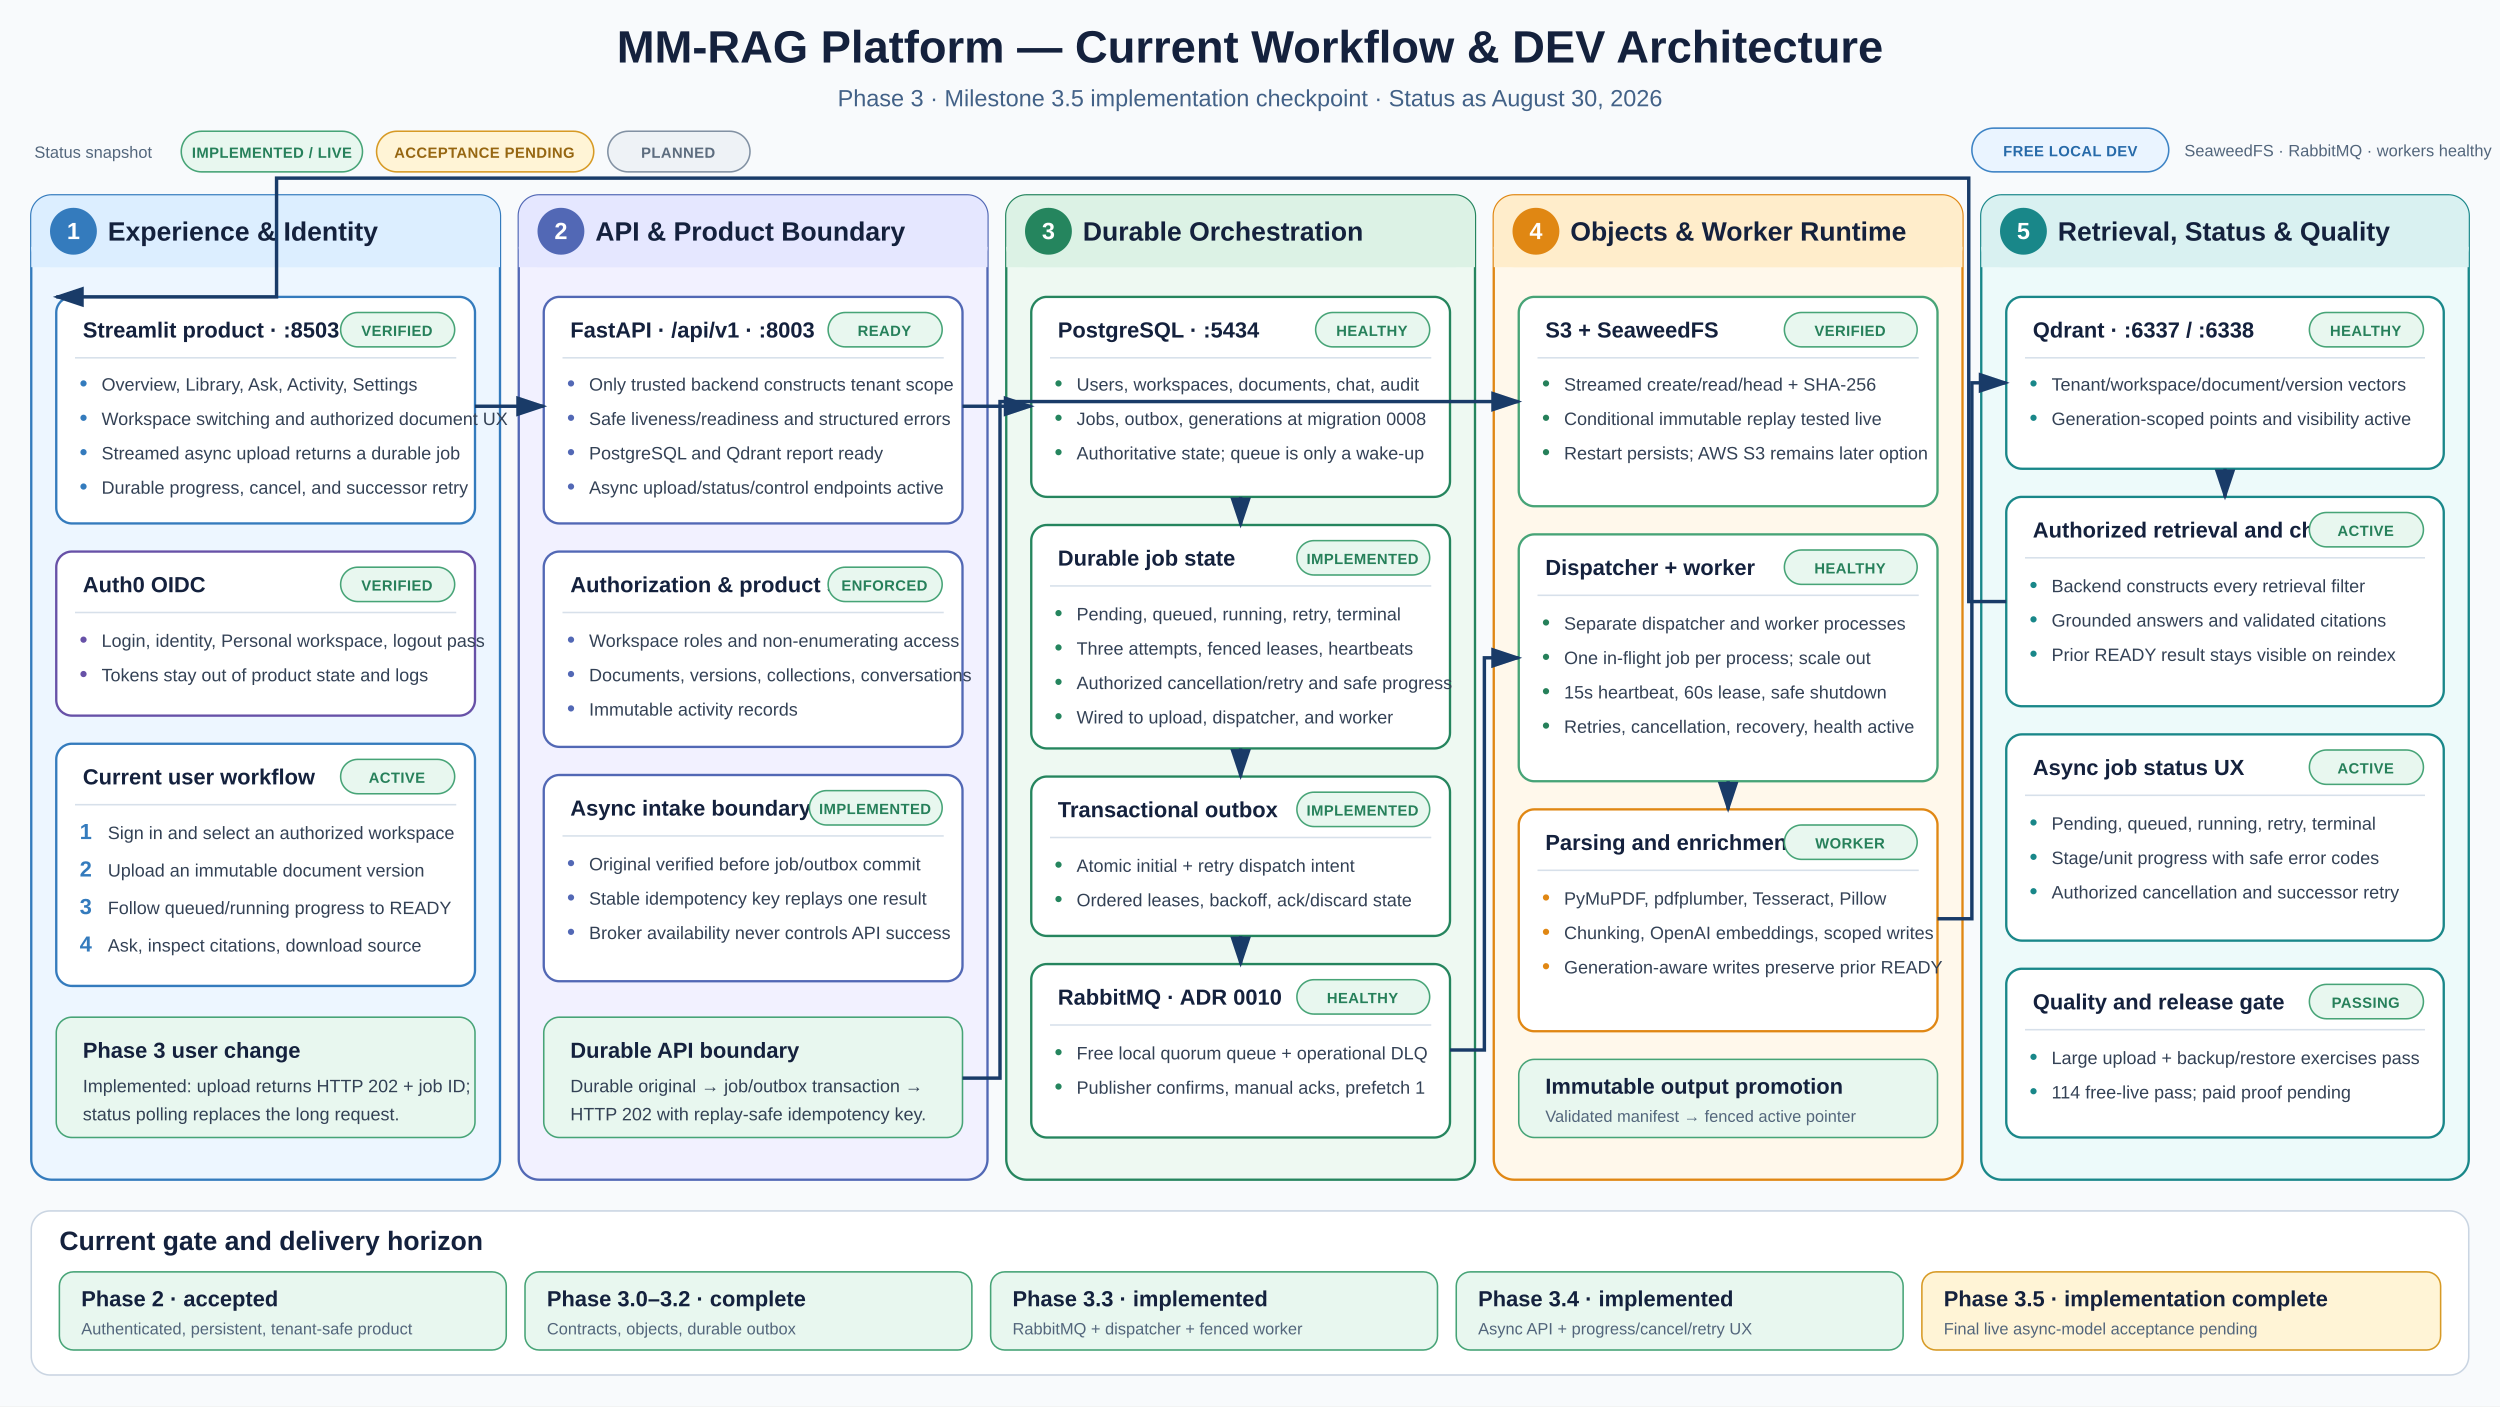
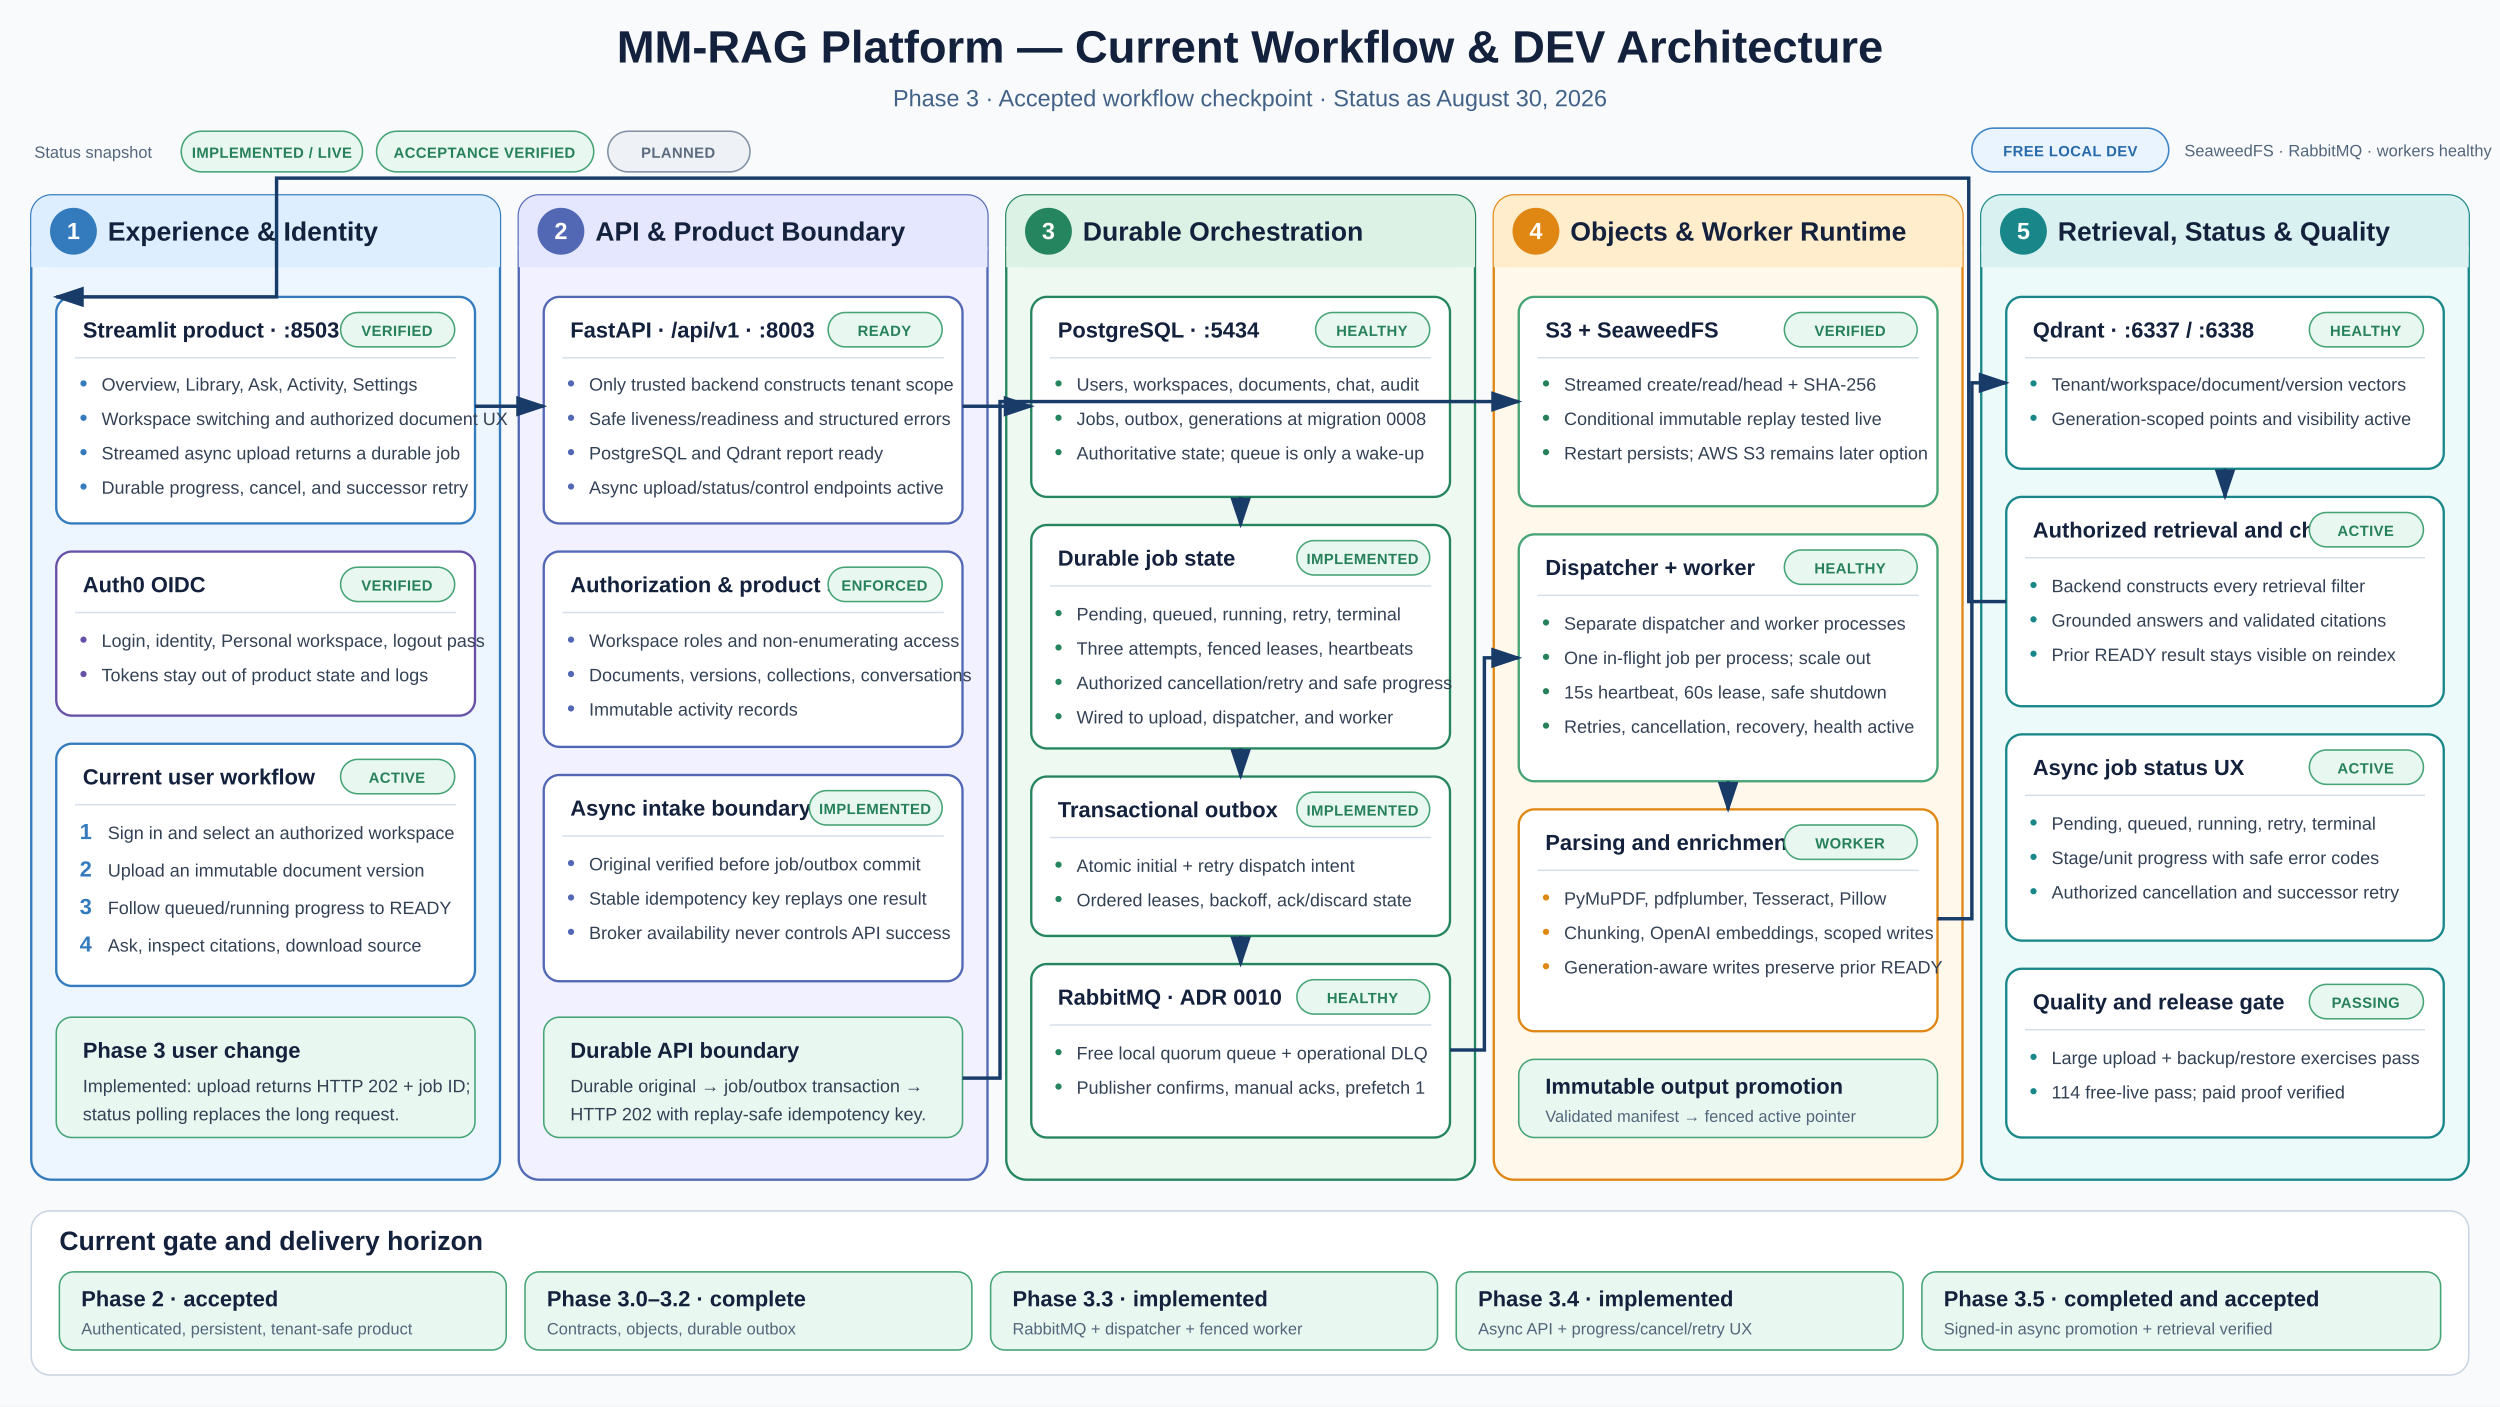
<svg xmlns="http://www.w3.org/2000/svg" width="1600" height="900" viewBox="0 0 1600 900" role="img" aria-labelledby="title desc">
  <defs>
    <marker id="arrow" markerWidth="10" markerHeight="10" refX="8" refY="3" orient="auto" markerUnits="strokeWidth">
      <path d="M0,0 L0,6 L9,3 z" fill="#193b68" />
    </marker>
    <marker id="arrow-plan" markerWidth="10" markerHeight="10" refX="8" refY="3" orient="auto" markerUnits="strokeWidth">
      <path d="M0,0 L0,6 L9,3 z" fill="#64748b" />
    </marker>
    <style>
      .title { font: 700 29px Arial, sans-serif; fill: #14213d; }
      .subtitle { font: 400 15px Arial, sans-serif; fill: #426187; }
      .lane-title { font: 700 17px Arial, sans-serif; fill: #14213d; }
      .card-title { font: 700 14px Arial, sans-serif; fill: #14213d; }
      .body { font: 400 11.5px Arial, sans-serif; fill: #334155; }
      .small { font: 400 10.5px Arial, sans-serif; fill: #52657b; }
      .tiny { font: 700 9.5px Arial, sans-serif; letter-spacing: .25px; }
      .step { font: 700 15px Arial, sans-serif; fill: white; }
      .card { fill: white; stroke-width: 1.5; rx: 10; }
      .divider { stroke: #d7e0ea; stroke-width: 1; }
      .flow { fill: none; stroke: #193b68; stroke-width: 2.2; marker-end: url(#arrow); }
      .planned-flow { fill: none; stroke: #64748b; stroke-width: 2; stroke-dasharray: 7 5; marker-end: url(#arrow-plan); }
      .dot { font: 700 14px Arial, sans-serif; }
    </style>
  </defs>
  <rect width="1600" height="900" fill="#f8fafc" />
  <text x="800" y="40" text-anchor="middle" class="title">MM-RAG Platform — Current Workflow &amp; DEV Architecture</text>
-   <text x="800" y="68" text-anchor="middle" class="subtitle">Phase 3 · Milestone 3.5 implementation checkpoint · Status as August 30, 2026</text>
+   <text x="800" y="68" text-anchor="middle" class="subtitle">Phase 3 · Accepted workflow checkpoint · Status as August 30, 2026</text>
  <text x="22" y="101" class="small" font-weight="700">Status snapshot</text>
  <rect x="116" y="84" width="116" height="26" rx="13" fill="#e8f7ef" stroke="#47a477" />
  <text x="174" y="101" text-anchor="middle" class="tiny" fill="#26805a">IMPLEMENTED / LIVE</text>
-   <rect x="241" y="84" width="139" height="26" rx="13" fill="#fff4d6" stroke="#d79a25" />
-   <text x="310" y="101" text-anchor="middle" class="tiny" fill="#966611">ACCEPTANCE PENDING</text>
+   <rect x="241" y="84" width="139" height="26" rx="13" fill="#e8f7ef" stroke="#47a477" />
+   <text x="310" y="101" text-anchor="middle" class="tiny" fill="#26805a">ACCEPTANCE VERIFIED</text>
  <rect x="389" y="84" width="91" height="26" rx="13" fill="#eef2f6" stroke="#8291a3" />
  <text x="434" y="101" text-anchor="middle" class="tiny" fill="#5c6c7e">PLANNED</text>
  <rect x="1262" y="82" width="126" height="28" rx="14" fill="#eaf4ff" stroke="#3d83c5" />
  <text x="1325" y="100" text-anchor="middle" class="tiny" fill="#276aa9">FREE LOCAL DEV</text>
  <text x="1398" y="100" class="small">SeaweedFS · RabbitMQ · workers healthy</text>
  <rect x="20" y="125" width="300" height="630" rx="13" fill="#edf6ff" stroke="#347bbd" stroke-width="1.5" />
  <rect x="20" y="125" width="300" height="46" rx="13" fill="#dceeff" />
  <rect x="20" y="158" width="300" height="13" fill="#dceeff" />
  <circle cx="47" cy="148" r="15" fill="#347bbd" />
  <text x="47" y="153" text-anchor="middle" class="step">1</text>
  <text x="69" y="154" class="lane-title">Experience &amp; Identity</text>
  <rect x="36" y="190" width="268" height="145" class="card" stroke="#347bbd" />
  <text x="53" y="216" class="card-title">Streamlit product · :8503</text>
  <rect x="218" y="200" width="73" height="22" rx="11" fill="#e8f7ef" stroke="#47a477" />
  <text x="254" y="215" text-anchor="middle" class="tiny" fill="#26805a">VERIFIED</text>
  <line x1="48" y1="229" x2="292" y2="229" class="divider" />
  <text x="51" y="250" class="dot" fill="#347bbd">•</text>
  <text x="65" y="250" class="body">Overview, Library, Ask, Activity, Settings</text>
  <text x="51" y="272" class="dot" fill="#347bbd">•</text>
  <text x="65" y="272" class="body">Workspace switching and authorized document UX</text>
  <text x="51" y="294" class="dot" fill="#347bbd">•</text>
  <text x="65" y="294" class="body">Streamed async upload returns a durable job</text>
  <text x="51" y="316" class="dot" fill="#347bbd">•</text>
  <text x="65" y="316" class="body">Durable progress, cancel, and successor retry</text>
  <rect x="36" y="353" width="268" height="105" class="card" stroke="#6751a7" />
  <text x="53" y="379" class="card-title">Auth0 OIDC</text>
  <rect x="218" y="363" width="73" height="22" rx="11" fill="#e8f7ef" stroke="#47a477" />
  <text x="254" y="378" text-anchor="middle" class="tiny" fill="#26805a">VERIFIED</text>
  <line x1="48" y1="392" x2="292" y2="392" class="divider" />
  <text x="51" y="414" class="dot" fill="#6751a7">•</text>
  <text x="65" y="414" class="body">Login, identity, Personal workspace, logout pass</text>
  <text x="51" y="436" class="dot" fill="#6751a7">•</text>
  <text x="65" y="436" class="body">Tokens stay out of product state and logs</text>
  <rect x="36" y="476" width="268" height="155" class="card" stroke="#347bbd" />
  <text x="53" y="502" class="card-title">Current user workflow</text>
  <rect x="218" y="486" width="73" height="22" rx="11" fill="#e8f7ef" stroke="#47a477" />
  <text x="254" y="501" text-anchor="middle" class="tiny" fill="#26805a">ACTIVE</text>
  <line x1="48" y1="515" x2="292" y2="515" class="divider" />
  <text x="51" y="537" class="dot" fill="#347bbd">1</text>
  <text x="69" y="537" class="body">Sign in and select an authorized workspace</text>
  <text x="51" y="561" class="dot" fill="#347bbd">2</text>
  <text x="69" y="561" class="body">Upload an immutable document version</text>
  <text x="51" y="585" class="dot" fill="#347bbd">3</text>
  <text x="69" y="585" class="body">Follow queued/running progress to READY</text>
  <text x="51" y="609" class="dot" fill="#347bbd">4</text>
  <text x="69" y="609" class="body">Ask, inspect citations, download source</text>
  <rect x="36" y="651" width="268" height="77" rx="10" fill="#e8f7ef" stroke="#47a477" />
  <text x="53" y="677" class="card-title">Phase 3 user change</text>
  <text x="53" y="699" class="body">Implemented: upload returns HTTP 202 + job ID;</text>
  <text x="53" y="717" class="body">status polling replaces the long request.</text>
  <rect x="332" y="125" width="300" height="630" rx="13" fill="#f2f1ff" stroke="#5268b5" stroke-width="1.5" />
  <rect x="332" y="125" width="300" height="46" rx="13" fill="#e5e7ff" />
  <rect x="332" y="158" width="300" height="13" fill="#e5e7ff" />
  <circle cx="359" cy="148" r="15" fill="#5268b5" />
  <text x="359" y="153" text-anchor="middle" class="step">2</text>
  <text x="381" y="154" class="lane-title">API &amp; Product Boundary</text>
  <rect x="348" y="190" width="268" height="145" class="card" stroke="#5268b5" />
  <text x="365" y="216" class="card-title">FastAPI · /api/v1 · :8003</text>
  <rect x="530" y="200" width="73" height="22" rx="11" fill="#e8f7ef" stroke="#47a477" />
  <text x="566" y="215" text-anchor="middle" class="tiny" fill="#26805a">READY</text>
  <line x1="360" y1="229" x2="604" y2="229" class="divider" />
  <text x="363" y="250" class="dot" fill="#5268b5">•</text>
  <text x="377" y="250" class="body">Only trusted backend constructs tenant scope</text>
  <text x="363" y="272" class="dot" fill="#5268b5">•</text>
  <text x="377" y="272" class="body">Safe liveness/readiness and structured errors</text>
  <text x="363" y="294" class="dot" fill="#5268b5">•</text>
  <text x="377" y="294" class="body">PostgreSQL and Qdrant report ready</text>
  <text x="363" y="316" class="dot" fill="#5268b5">•</text>
  <text x="377" y="316" class="body">Async upload/status/control endpoints active</text>
  <rect x="348" y="353" width="268" height="125" class="card" stroke="#5268b5" />
  <text x="365" y="379" class="card-title">Authorization &amp; product services</text>
  <rect x="530" y="363" width="73" height="22" rx="11" fill="#e8f7ef" stroke="#47a477" />
  <text x="566" y="378" text-anchor="middle" class="tiny" fill="#26805a">ENFORCED</text>
  <line x1="360" y1="392" x2="604" y2="392" class="divider" />
  <text x="363" y="414" class="dot" fill="#5268b5">•</text>
  <text x="377" y="414" class="body">Workspace roles and non-enumerating access</text>
  <text x="363" y="436" class="dot" fill="#5268b5">•</text>
  <text x="377" y="436" class="body">Documents, versions, collections, conversations</text>
  <text x="363" y="458" class="dot" fill="#5268b5">•</text>
  <text x="377" y="458" class="body">Immutable activity records</text>
  <rect x="348" y="496" width="268" height="132" class="card" stroke="#5268b5" />
  <text x="365" y="522" class="card-title">Async intake boundary</text>
  <rect x="518" y="506" width="85" height="22" rx="11" fill="#e8f7ef" stroke="#47a477" />
  <text x="560" y="521" text-anchor="middle" class="tiny" fill="#26805a">IMPLEMENTED</text>
  <line x1="360" y1="535" x2="604" y2="535" class="divider" />
  <text x="363" y="557" class="dot" fill="#5268b5">•</text>
  <text x="377" y="557" class="body">Original verified before job/outbox commit</text>
  <text x="363" y="579" class="dot" fill="#5268b5">•</text>
  <text x="377" y="579" class="body">Stable idempotency key replays one result</text>
  <text x="363" y="601" class="dot" fill="#5268b5">•</text>
  <text x="377" y="601" class="body">Broker availability never controls API success</text>
  <rect x="348" y="651" width="268" height="77" rx="10" fill="#e8f7ef" stroke="#47a477" />
  <text x="365" y="677" class="card-title">Durable API boundary</text>
  <text x="365" y="699" class="body">Durable original → job/outbox transaction →</text>
  <text x="365" y="717" class="body">HTTP 202 with replay-safe idempotency key.</text>
  <rect x="644" y="125" width="300" height="630" rx="13" fill="#eef9f2" stroke="#25855e" stroke-width="1.5" />
  <rect x="644" y="125" width="300" height="46" rx="13" fill="#dcf2e5" />
  <rect x="644" y="158" width="300" height="13" fill="#dcf2e5" />
  <circle cx="671" cy="148" r="15" fill="#25855e" />
  <text x="671" y="153" text-anchor="middle" class="step">3</text>
  <text x="693" y="154" class="lane-title">Durable Orchestration</text>
  <rect x="660" y="190" width="268" height="128" class="card" stroke="#25855e" />
  <text x="677" y="216" class="card-title">PostgreSQL · :5434</text>
  <rect x="842" y="200" width="73" height="22" rx="11" fill="#e8f7ef" stroke="#47a477" />
  <text x="878" y="215" text-anchor="middle" class="tiny" fill="#26805a">HEALTHY</text>
  <line x1="672" y1="229" x2="916" y2="229" class="divider" />
  <text x="675" y="250" class="dot" fill="#25855e">•</text>
  <text x="689" y="250" class="body">Users, workspaces, documents, chat, audit</text>
  <text x="675" y="272" class="dot" fill="#25855e">•</text>
  <text x="689" y="272" class="body">Jobs, outbox, generations at migration 0008</text>
  <text x="675" y="294" class="dot" fill="#25855e">•</text>
  <text x="689" y="294" class="body">Authoritative state; queue is only a wake-up</text>
  <rect x="660" y="336" width="268" height="143" class="card" stroke="#25855e" />
  <text x="677" y="362" class="card-title">Durable job state</text>
  <rect x="830" y="346" width="85" height="22" rx="11" fill="#e8f7ef" stroke="#47a477" />
  <text x="872" y="361" text-anchor="middle" class="tiny" fill="#26805a">IMPLEMENTED</text>
  <line x1="672" y1="375" x2="916" y2="375" class="divider" />
  <text x="675" y="397" class="dot" fill="#25855e">•</text>
  <text x="689" y="397" class="body">Pending, queued, running, retry, terminal</text>
  <text x="675" y="419" class="dot" fill="#25855e">•</text>
  <text x="689" y="419" class="body">Three attempts, fenced leases, heartbeats</text>
  <text x="675" y="441" class="dot" fill="#25855e">•</text>
  <text x="689" y="441" class="body">Authorized cancellation/retry and safe progress</text>
  <text x="675" y="463" class="dot" fill="#25855e">•</text>
  <text x="689" y="463" class="body">Wired to upload, dispatcher, and worker</text>
  <rect x="660" y="497" width="268" height="102" class="card" stroke="#25855e" />
  <text x="677" y="523" class="card-title">Transactional outbox</text>
  <rect x="830" y="507" width="85" height="22" rx="11" fill="#e8f7ef" stroke="#47a477" />
  <text x="872" y="522" text-anchor="middle" class="tiny" fill="#26805a">IMPLEMENTED</text>
  <line x1="672" y1="536" x2="916" y2="536" class="divider" />
  <text x="675" y="558" class="dot" fill="#25855e">•</text>
  <text x="689" y="558" class="body">Atomic initial + retry dispatch intent</text>
  <text x="675" y="580" class="dot" fill="#25855e">•</text>
  <text x="689" y="580" class="body">Ordered leases, backoff, ack/discard state</text>
  <rect x="660" y="617" width="268" height="111" class="card" stroke="#25855e" />
  <text x="677" y="643" class="card-title">RabbitMQ · ADR 0010</text>
  <rect x="830" y="627" width="85" height="22" rx="11" fill="#e8f7ef" stroke="#47a477" />
  <text x="872" y="642" text-anchor="middle" class="tiny" fill="#26805a">HEALTHY</text>
  <line x1="672" y1="656" x2="916" y2="656" class="divider" />
  <text x="675" y="678" class="dot" fill="#25855e">•</text>
  <text x="689" y="678" class="body">Free local quorum queue + operational DLQ</text>
  <text x="675" y="700" class="dot" fill="#25855e">•</text>
  <text x="689" y="700" class="body">Publisher confirms, manual acks, prefetch 1</text>
  <rect x="956" y="125" width="300" height="630" rx="13" fill="#fff8eb" stroke="#e08713" stroke-width="1.5" />
  <rect x="956" y="125" width="300" height="46" rx="13" fill="#ffedcb" />
  <rect x="956" y="158" width="300" height="13" fill="#ffedcb" />
  <circle cx="983" cy="148" r="15" fill="#e08713" />
  <text x="983" y="153" text-anchor="middle" class="step">4</text>
  <text x="1005" y="154" class="lane-title">Objects &amp; Worker Runtime</text>
  <rect x="972" y="190" width="268" height="134" class="card" stroke="#47a477" />
  <text x="989" y="216" class="card-title">S3 + SeaweedFS</text>
  <rect x="1142" y="200" width="85" height="22" rx="11" fill="#e8f7ef" stroke="#47a477" />
  <text x="1184" y="215" text-anchor="middle" class="tiny" fill="#26805a">VERIFIED</text>
  <line x1="984" y1="229" x2="1228" y2="229" class="divider" />
  <text x="987" y="250" class="dot" fill="#26805a">•</text>
  <text x="1001" y="250" class="body">Streamed create/read/head + SHA-256</text>
  <text x="987" y="272" class="dot" fill="#26805a">•</text>
  <text x="1001" y="272" class="body">Conditional immutable replay tested live</text>
  <text x="987" y="294" class="dot" fill="#26805a">•</text>
  <text x="1001" y="294" class="body">Restart persists; AWS S3 remains later option</text>
  <rect x="972" y="342" width="268" height="158" class="card" stroke="#47a477" />
  <text x="989" y="368" class="card-title">Dispatcher + worker</text>
  <rect x="1142" y="352" width="85" height="22" rx="11" fill="#e8f7ef" stroke="#47a477" />
  <text x="1184" y="367" text-anchor="middle" class="tiny" fill="#26805a">HEALTHY</text>
  <line x1="984" y1="381" x2="1228" y2="381" class="divider" />
  <text x="987" y="403" class="dot" fill="#26805a">•</text>
  <text x="1001" y="403" class="body">Separate dispatcher and worker processes</text>
  <text x="987" y="425" class="dot" fill="#26805a">•</text>
  <text x="1001" y="425" class="body">One in-flight job per process; scale out</text>
  <text x="987" y="447" class="dot" fill="#26805a">•</text>
  <text x="1001" y="447" class="body">15s heartbeat, 60s lease, safe shutdown</text>
  <text x="987" y="469" class="dot" fill="#26805a">•</text>
  <text x="1001" y="469" class="body">Retries, cancellation, recovery, health active</text>
  <rect x="972" y="518" width="268" height="142" class="card" stroke="#e08713" />
  <text x="989" y="544" class="card-title">Parsing and enrichment pipeline</text>
  <rect x="1142" y="528" width="85" height="22" rx="11" fill="#e8f7ef" stroke="#47a477" />
  <text x="1184" y="543" text-anchor="middle" class="tiny" fill="#26805a">WORKER</text>
  <line x1="984" y1="557" x2="1228" y2="557" class="divider" />
  <text x="987" y="579" class="dot" fill="#e08713">•</text>
  <text x="1001" y="579" class="body">PyMuPDF, pdfplumber, Tesseract, Pillow</text>
  <text x="987" y="601" class="dot" fill="#e08713">•</text>
  <text x="1001" y="601" class="body">Chunking, OpenAI embeddings, scoped writes</text>
  <text x="987" y="623" class="dot" fill="#e08713">•</text>
  <text x="1001" y="623" class="body">Generation-aware writes preserve prior READY</text>
  <rect x="972" y="678" width="268" height="50" rx="10" fill="#e8f7ef" stroke="#47a477" />
  <text x="989" y="700" class="card-title">Immutable output promotion</text>
  <text x="989" y="718" class="small">Validated manifest → fenced active pointer</text>
  <rect x="1268" y="125" width="312" height="630" rx="13" fill="#edfafa" stroke="#198789" stroke-width="1.5" />
  <rect x="1268" y="125" width="312" height="46" rx="13" fill="#d9f1f1" />
  <rect x="1268" y="158" width="312" height="13" fill="#d9f1f1" />
  <circle cx="1295" cy="148" r="15" fill="#198789" />
  <text x="1295" y="153" text-anchor="middle" class="step">5</text>
  <text x="1317" y="154" class="lane-title">Retrieval, Status &amp; Quality</text>
  <rect x="1284" y="190" width="280" height="110" class="card" stroke="#198789" />
  <text x="1301" y="216" class="card-title">Qdrant · :6337 / :6338</text>
  <rect x="1478" y="200" width="73" height="22" rx="11" fill="#e8f7ef" stroke="#47a477" />
  <text x="1514" y="215" text-anchor="middle" class="tiny" fill="#26805a">HEALTHY</text>
  <line x1="1296" y1="229" x2="1552" y2="229" class="divider" />
  <text x="1299" y="250" class="dot" fill="#198789">•</text>
  <text x="1313" y="250" class="body">Tenant/workspace/document/version vectors</text>
  <text x="1299" y="272" class="dot" fill="#198789">•</text>
  <text x="1313" y="272" class="body">Generation-scoped points and visibility active</text>
  <rect x="1284" y="318" width="280" height="134" class="card" stroke="#198789" />
  <text x="1301" y="344" class="card-title">Authorized retrieval and chat</text>
  <rect x="1478" y="328" width="73" height="22" rx="11" fill="#e8f7ef" stroke="#47a477" />
  <text x="1514" y="343" text-anchor="middle" class="tiny" fill="#26805a">ACTIVE</text>
  <line x1="1296" y1="357" x2="1552" y2="357" class="divider" />
  <text x="1299" y="379" class="dot" fill="#198789">•</text>
  <text x="1313" y="379" class="body">Backend constructs every retrieval filter</text>
  <text x="1299" y="401" class="dot" fill="#198789">•</text>
  <text x="1313" y="401" class="body">Grounded answers and validated citations</text>
  <text x="1299" y="423" class="dot" fill="#198789">•</text>
  <text x="1313" y="423" class="body">Prior READY result stays visible on reindex</text>
  <rect x="1284" y="470" width="280" height="132" class="card" stroke="#198789" />
  <text x="1301" y="496" class="card-title">Async job status UX</text>
  <rect x="1478" y="480" width="73" height="22" rx="11" fill="#e8f7ef" stroke="#47a477" />
  <text x="1514" y="495" text-anchor="middle" class="tiny" fill="#26805a">ACTIVE</text>
  <line x1="1296" y1="509" x2="1552" y2="509" class="divider" />
  <text x="1299" y="531" class="dot" fill="#198789">•</text>
  <text x="1313" y="531" class="body">Pending, queued, running, retry, terminal</text>
  <text x="1299" y="553" class="dot" fill="#198789">•</text>
  <text x="1313" y="553" class="body">Stage/unit progress with safe error codes</text>
  <text x="1299" y="575" class="dot" fill="#198789">•</text>
  <text x="1313" y="575" class="body">Authorized cancellation and successor retry</text>
  <rect x="1284" y="620" width="280" height="108" class="card" stroke="#198789" />
  <text x="1301" y="646" class="card-title">Quality and release gate</text>
  <rect x="1478" y="630" width="73" height="22" rx="11" fill="#e8f7ef" stroke="#47a477" />
  <text x="1514" y="645" text-anchor="middle" class="tiny" fill="#26805a">PASSING</text>
  <line x1="1296" y1="659" x2="1552" y2="659" class="divider" />
  <text x="1299" y="681" class="dot" fill="#198789">•</text>
  <text x="1313" y="681" class="body">Large upload + backup/restore exercises pass</text>
  <text x="1299" y="703" class="dot" fill="#198789">•</text>
-   <text x="1313" y="703" class="body">114 free-live pass; paid proof pending</text>
+   <text x="1313" y="703" class="body">114 free-live pass; paid proof verified</text>
  <path d="M304 260 H348" class="flow" />
  <path d="M616 260 H660" class="flow" />
  <path d="M794 318 V336" class="flow" />
  <path d="M794 479 V497" class="flow" />
  <path d="M794 599 V617" class="flow" />
  <path d="M928 672 H950 V421 H972" class="flow" />
  <path d="M1106 500 V518" class="flow" />
  <path d="M1240 588 H1262 V245 H1284" class="flow" />
  <path d="M1424 300 V318" class="flow" />
  <path d="M1284 385 H1260 V114 H177 V190 H36" class="flow" />
  <path d="M616 690 H640 V257 H972" class="flow" />
  <rect x="20" y="775" width="1560" height="105" rx="12" fill="white" stroke="#cad5e2" />
  <text x="38" y="800" class="lane-title">Current gate and delivery horizon</text>
  <rect x="38" y="814" width="286" height="50" rx="9" fill="#e8f7ef" stroke="#47a477" />
  <text x="52" y="836" class="card-title" fill="#26805a">Phase 2 · accepted</text>
  <text x="52" y="854" class="small">Authenticated, persistent, tenant-safe product</text>
  <rect x="336" y="814" width="286" height="50" rx="9" fill="#e8f7ef" stroke="#47a477" />
  <text x="350" y="836" class="card-title" fill="#26805a">Phase 3.0–3.2 · complete</text>
  <text x="350" y="854" class="small">Contracts, objects, durable outbox</text>
  <rect x="634" y="814" width="286" height="50" rx="9" fill="#e8f7ef" stroke="#47a477" />
  <text x="648" y="836" class="card-title" fill="#26805a">Phase 3.3 · implemented</text>
  <text x="648" y="854" class="small">RabbitMQ + dispatcher + fenced worker</text>
  <rect x="932" y="814" width="286" height="50" rx="9" fill="#e8f7ef" stroke="#47a477" />
  <text x="946" y="836" class="card-title" fill="#26805a">Phase 3.4 · implemented</text>
  <text x="946" y="854" class="small">Async API + progress/cancel/retry UX</text>
-   <rect x="1230" y="814" width="332" height="50" rx="9" fill="#fff4d6" stroke="#d79a25" />
-   <text x="1244" y="836" class="card-title" fill="#966611">Phase 3.5 · implementation complete</text>
-   <text x="1244" y="854" class="small">Final live async-model acceptance pending</text>
+   <rect x="1230" y="814" width="332" height="50" rx="9" fill="#e8f7ef" stroke="#47a477" />
+   <text x="1244" y="836" class="card-title" fill="#26805a">Phase 3.5 · completed and accepted</text>
+   <text x="1244" y="854" class="small">Signed-in async promotion + retrieval verified</text>
</svg>
